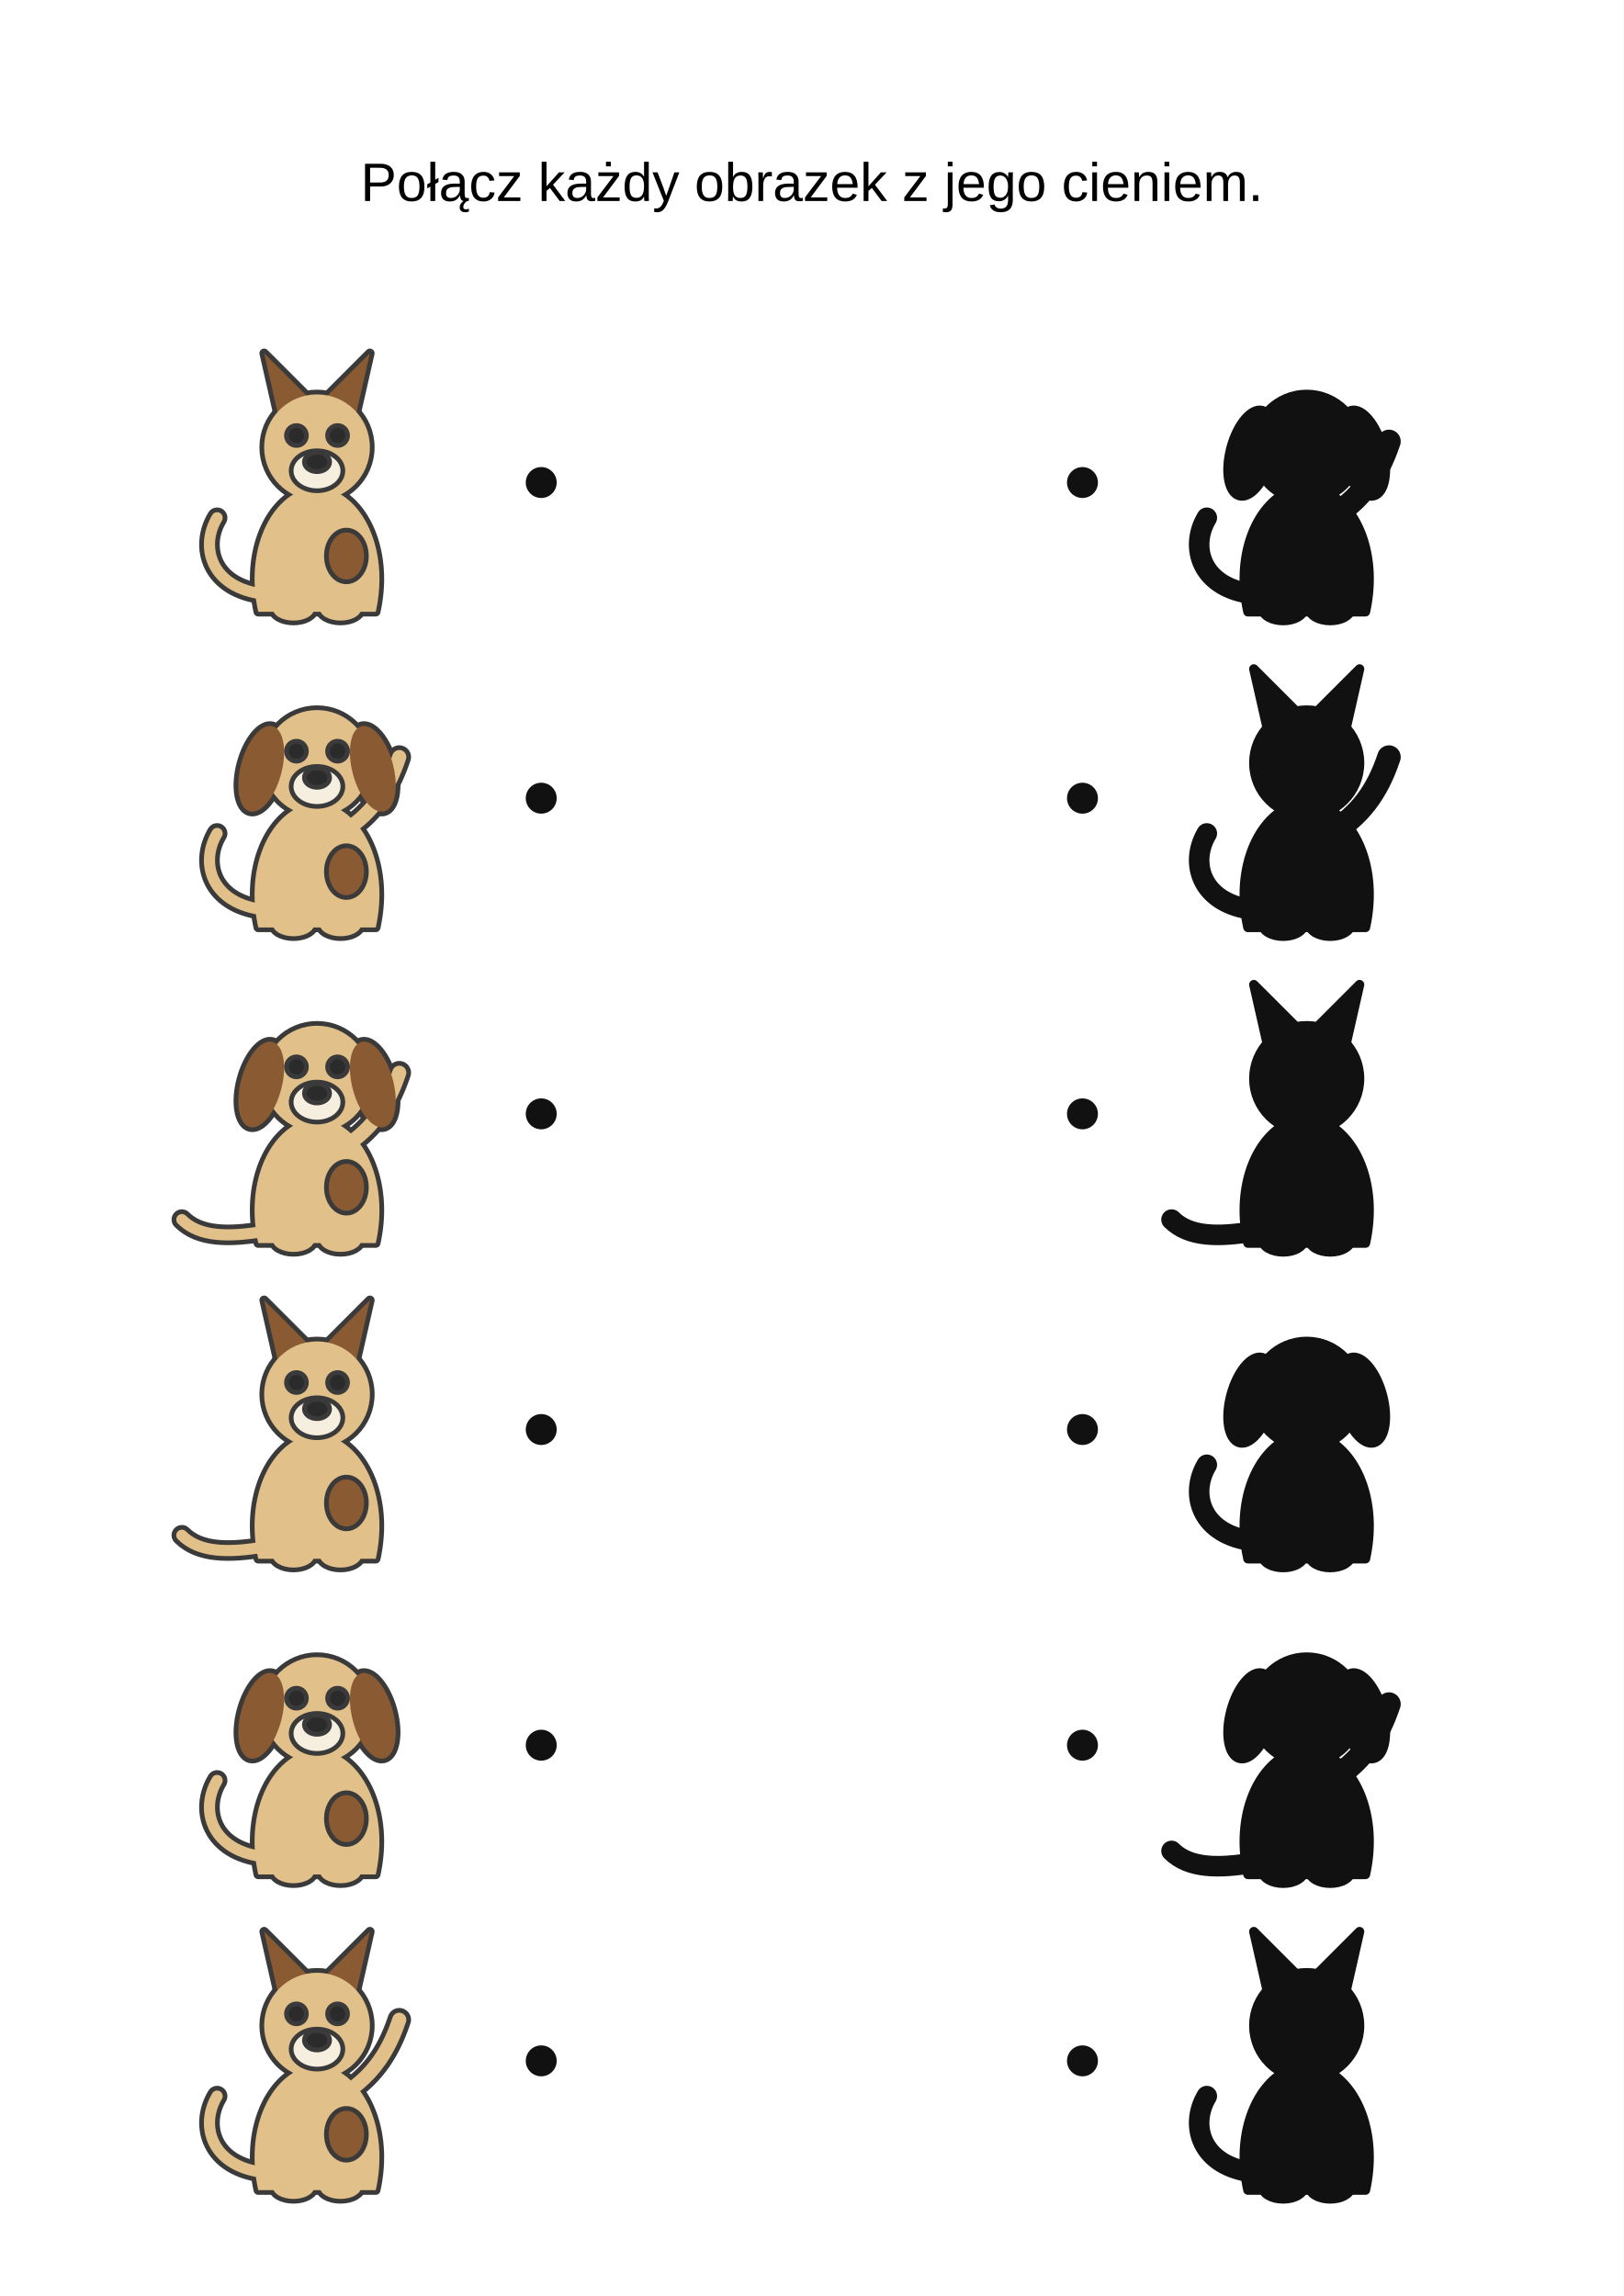
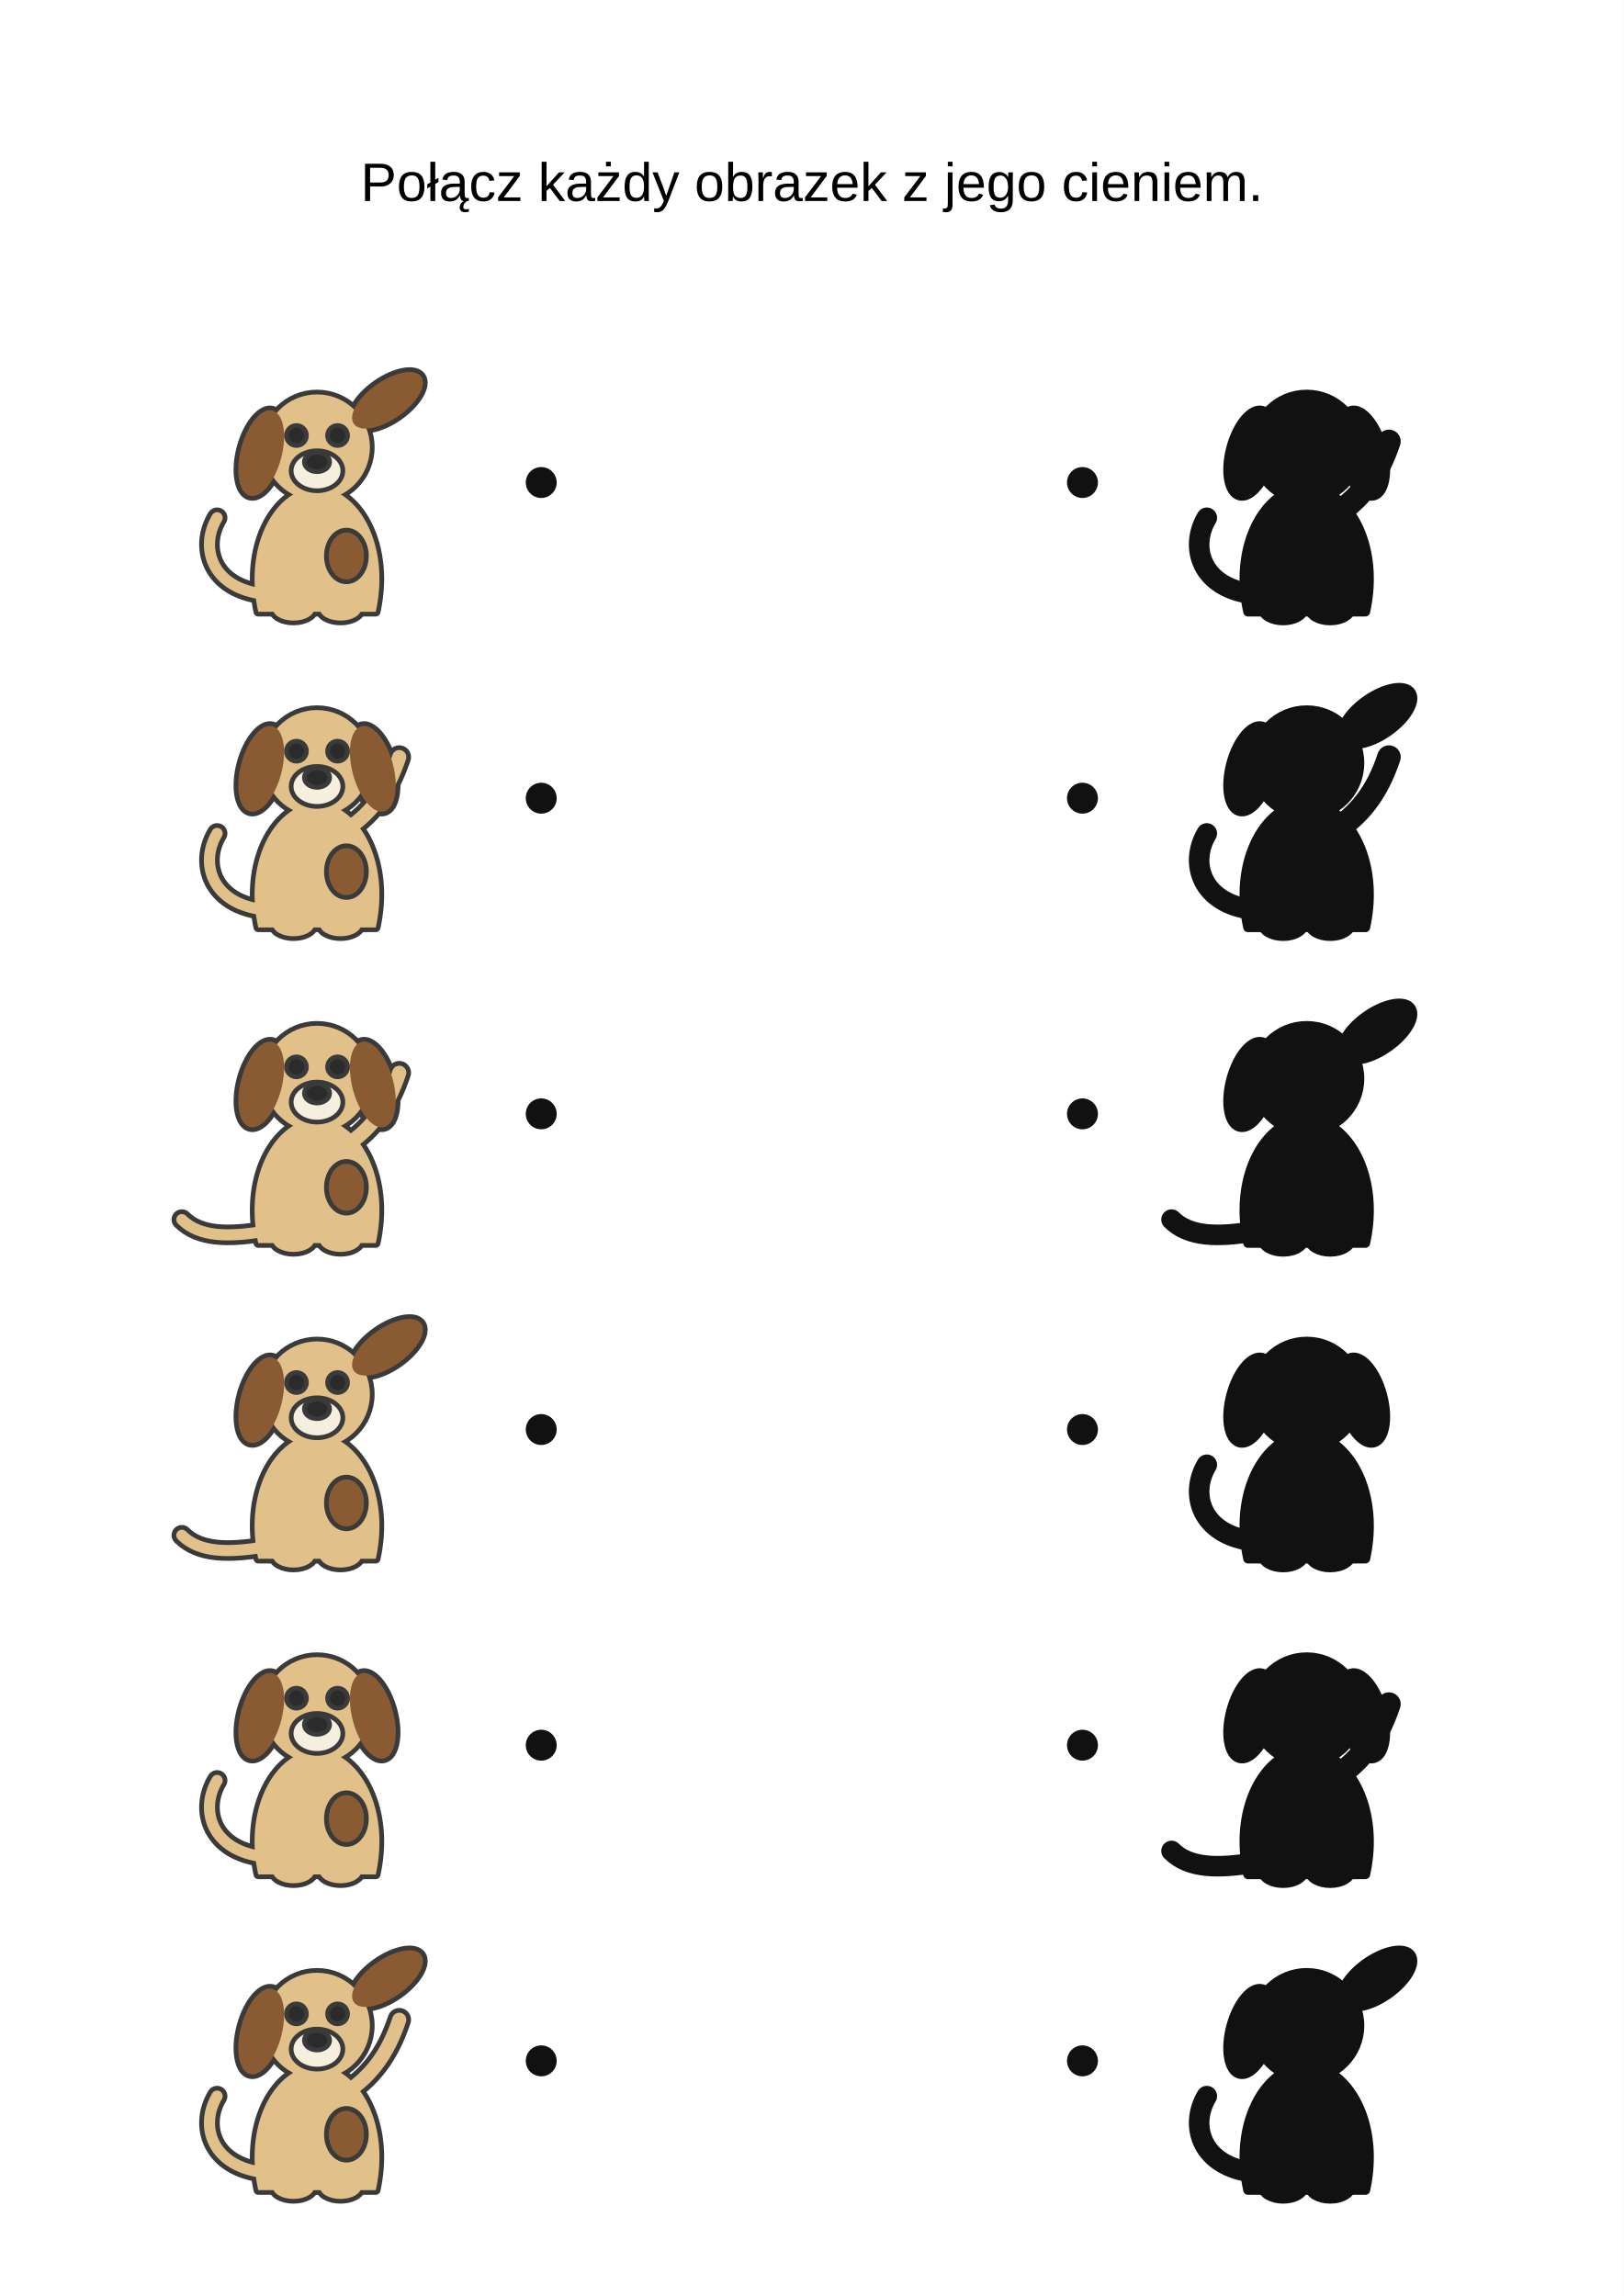
<svg xmlns="http://www.w3.org/2000/svg" width="210mm" height="297mm" viewBox="0 0 210 297">
  <rect x="0" y="0" width="210" height="297" fill="#fff" />
  <text x="105" y="26" font-family="Arial, Helvetica, sans-serif" font-size="7" text-anchor="middle">Połącz każdy obrazek z jego cieniem.</text>
  <g transform="translate(22 43.41667) scale(0.38)">
    <path d="M32 88 C14 86 10 72 16 62" fill="none" stroke="#3a3a3a" stroke-width="7" stroke-linecap="round" stroke-linejoin="round" />
    <path d="M30 94 C26 76 32 60 42 54 H58 C68 60 74 76 70 94 Z" fill="#3a3a3a" stroke="#3a3a3a" stroke-width="3.2" stroke-linejoin="round" />
    <ellipse cx="42" cy="93" rx="7" ry="4" transform="rotate(0 42 93)" fill="#3a3a3a" stroke="#3a3a3a" stroke-width="3.2" stroke-linejoin="round" />
    <ellipse cx="58" cy="93" rx="7" ry="4" transform="rotate(0 58 93)" fill="#3a3a3a" stroke="#3a3a3a" stroke-width="3.2" stroke-linejoin="round" />
-     <path d="M37 28 L32 6 L48 22 Z M63 28 L68 6 L52 22 Z" fill="#3a3a3a" stroke="#3a3a3a" stroke-width="3.2" stroke-linejoin="round" />
-     <circle cx="50" cy="38" r="18" fill="#3a3a3a" stroke="#3a3a3a" stroke-width="3.2" stroke-linejoin="round" />
-     <path d="M32 88 C14 86 10 72 16 62" fill="none" stroke="#e2c08a" stroke-width="3.8" stroke-linecap="round" stroke-linejoin="round" />
-     <path d="M30 94 C26 76 32 60 42 54 H58 C68 60 74 76 70 94 Z" fill="#e2c08a" />
-     <ellipse cx="42" cy="93" rx="7" ry="4" transform="rotate(0 42 93)" fill="#e2c08a" />
-     <ellipse cx="58" cy="93" rx="7" ry="4" transform="rotate(0 58 93)" fill="#e2c08a" />
-     <path d="M37 28 L32 6 L48 22 Z M63 28 L68 6 L52 22 Z" fill="#8a5a32" />
-     <circle cx="50" cy="38" r="18" fill="#e2c08a" />
+     <circle cx="50" cy="38" r="18" fill="#3a3a3a" stroke="#3a3a3a" stroke-width="3.2" stroke-linejoin="round" />
+     <ellipse cx="31" cy="40" rx="7" ry="15" transform="rotate(15 31 40)" fill="#3a3a3a" stroke="#3a3a3a" stroke-width="3.2" stroke-linejoin="round" />
+     <ellipse cx="74" cy="22" rx="6.5" ry="14" transform="rotate(55 74 22)" fill="#3a3a3a" stroke="#3a3a3a" stroke-width="3.2" stroke-linejoin="round" />
+     <path d="M32 88 C14 86 10 72 16 62" fill="none" stroke="#e2c08a" stroke-width="3.8" stroke-linecap="round" stroke-linejoin="round" />
+     <path d="M30 94 C26 76 32 60 42 54 H58 C68 60 74 76 70 94 Z" fill="#e2c08a" />
+     <ellipse cx="42" cy="93" rx="7" ry="4" transform="rotate(0 42 93)" fill="#e2c08a" />
+     <ellipse cx="58" cy="93" rx="7" ry="4" transform="rotate(0 58 93)" fill="#e2c08a" />
+     <circle cx="50" cy="38" r="18" fill="#e2c08a" />
+     <ellipse cx="31" cy="40" rx="7" ry="15" transform="rotate(15 31 40)" fill="#8a5a32" />
+     <ellipse cx="74" cy="22" rx="6.5" ry="14" transform="rotate(55 74 22)" fill="#8a5a32" />
    <ellipse cx="60" cy="75" rx="6" ry="8" transform="rotate(0 60 75)" fill="#3a3a3a" stroke="#3a3a3a" stroke-width="3.2" stroke-linejoin="round" />
    <ellipse cx="60" cy="75" rx="6" ry="8" transform="rotate(0 60 75)" fill="#8a5a32" />
    <ellipse cx="50" cy="46" rx="8" ry="6" transform="rotate(0 50 46)" fill="#3a3a3a" stroke="#3a3a3a" stroke-width="3.2" stroke-linejoin="round" />
    <ellipse cx="50" cy="46" rx="8" ry="6" transform="rotate(0 50 46)" fill="#f6efe0" />
    <ellipse cx="50" cy="43" rx="3.5" ry="2.5" transform="rotate(0 50 43)" fill="#3a3a3a" stroke="#3a3a3a" stroke-width="3.2" stroke-linejoin="round" />
    <ellipse cx="50" cy="43" rx="3.5" ry="2.5" transform="rotate(0 50 43)" fill="#2b2b2b" />
    <circle cx="43" cy="34" r="2.6" fill="#3a3a3a" stroke="#3a3a3a" stroke-width="3.2" stroke-linejoin="round" />
    <circle cx="43" cy="34" r="2.6" fill="#2b2b2b" />
    <circle cx="57" cy="34" r="2.6" fill="#3a3a3a" stroke="#3a3a3a" stroke-width="3.2" stroke-linejoin="round" />
    <circle cx="57" cy="34" r="2.6" fill="#2b2b2b" />
  </g>
  <circle cx="70" cy="62.417" r="2" fill="#111" />
  <g transform="translate(150 43.41667) scale(0.38)">
    <path d="M32 88 C14 86 10 72 16 62" fill="none" stroke="#111111" stroke-width="7" stroke-linecap="round" stroke-linejoin="round" />
    <path d="M58 62 C68 56 74 48 78 36" fill="none" stroke="#111111" stroke-width="8" stroke-linecap="round" stroke-linejoin="round" />
    <path d="M30 94 C26 76 32 60 42 54 H58 C68 60 74 76 70 94 Z" fill="#111111" stroke="#111111" stroke-width="3.2" stroke-linejoin="round" />
    <ellipse cx="42" cy="93" rx="7" ry="4" transform="rotate(0 42 93)" fill="#111111" stroke="#111111" stroke-width="3.2" stroke-linejoin="round" />
    <ellipse cx="58" cy="93" rx="7" ry="4" transform="rotate(0 58 93)" fill="#111111" stroke="#111111" stroke-width="3.2" stroke-linejoin="round" />
    <circle cx="50" cy="38" r="18" fill="#111111" stroke="#111111" stroke-width="3.2" stroke-linejoin="round" />
    <ellipse cx="31" cy="40" rx="7" ry="15" transform="rotate(15 31 40)" fill="#111111" stroke="#111111" stroke-width="3.2" stroke-linejoin="round" />
    <ellipse cx="69" cy="40" rx="7" ry="15" transform="rotate(-15 69 40)" fill="#111111" stroke="#111111" stroke-width="3.2" stroke-linejoin="round" />
  </g>
  <circle cx="140" cy="62.417" r="2" fill="#111" />
  <g transform="translate(22 84.25) scale(0.38)">
    <path d="M32 88 C14 86 10 72 16 62" fill="none" stroke="#3a3a3a" stroke-width="7" stroke-linecap="round" stroke-linejoin="round" />
    <path d="M58 62 C68 56 74 48 78 36" fill="none" stroke="#3a3a3a" stroke-width="8" stroke-linecap="round" stroke-linejoin="round" />
    <path d="M30 94 C26 76 32 60 42 54 H58 C68 60 74 76 70 94 Z" fill="#3a3a3a" stroke="#3a3a3a" stroke-width="3.2" stroke-linejoin="round" />
    <ellipse cx="42" cy="93" rx="7" ry="4" transform="rotate(0 42 93)" fill="#3a3a3a" stroke="#3a3a3a" stroke-width="3.2" stroke-linejoin="round" />
    <ellipse cx="58" cy="93" rx="7" ry="4" transform="rotate(0 58 93)" fill="#3a3a3a" stroke="#3a3a3a" stroke-width="3.2" stroke-linejoin="round" />
    <circle cx="50" cy="38" r="18" fill="#3a3a3a" stroke="#3a3a3a" stroke-width="3.2" stroke-linejoin="round" />
    <ellipse cx="31" cy="40" rx="7" ry="15" transform="rotate(15 31 40)" fill="#3a3a3a" stroke="#3a3a3a" stroke-width="3.2" stroke-linejoin="round" />
    <ellipse cx="69" cy="40" rx="7" ry="15" transform="rotate(-15 69 40)" fill="#3a3a3a" stroke="#3a3a3a" stroke-width="3.2" stroke-linejoin="round" />
    <path d="M32 88 C14 86 10 72 16 62" fill="none" stroke="#e2c08a" stroke-width="3.8" stroke-linecap="round" stroke-linejoin="round" />
    <path d="M58 62 C68 56 74 48 78 36" fill="none" stroke="#e2c08a" stroke-width="4.8" stroke-linecap="round" stroke-linejoin="round" />
    <path d="M30 94 C26 76 32 60 42 54 H58 C68 60 74 76 70 94 Z" fill="#e2c08a" />
    <ellipse cx="42" cy="93" rx="7" ry="4" transform="rotate(0 42 93)" fill="#e2c08a" />
    <ellipse cx="58" cy="93" rx="7" ry="4" transform="rotate(0 58 93)" fill="#e2c08a" />
    <circle cx="50" cy="38" r="18" fill="#e2c08a" />
    <ellipse cx="31" cy="40" rx="7" ry="15" transform="rotate(15 31 40)" fill="#8a5a32" />
    <ellipse cx="69" cy="40" rx="7" ry="15" transform="rotate(-15 69 40)" fill="#8a5a32" />
    <ellipse cx="60" cy="75" rx="6" ry="8" transform="rotate(0 60 75)" fill="#3a3a3a" stroke="#3a3a3a" stroke-width="3.2" stroke-linejoin="round" />
    <ellipse cx="60" cy="75" rx="6" ry="8" transform="rotate(0 60 75)" fill="#8a5a32" />
    <ellipse cx="50" cy="46" rx="8" ry="6" transform="rotate(0 50 46)" fill="#3a3a3a" stroke="#3a3a3a" stroke-width="3.2" stroke-linejoin="round" />
    <ellipse cx="50" cy="46" rx="8" ry="6" transform="rotate(0 50 46)" fill="#f6efe0" />
    <ellipse cx="50" cy="43" rx="3.5" ry="2.5" transform="rotate(0 50 43)" fill="#3a3a3a" stroke="#3a3a3a" stroke-width="3.2" stroke-linejoin="round" />
    <ellipse cx="50" cy="43" rx="3.5" ry="2.5" transform="rotate(0 50 43)" fill="#2b2b2b" />
    <circle cx="43" cy="34" r="2.6" fill="#3a3a3a" stroke="#3a3a3a" stroke-width="3.2" stroke-linejoin="round" />
    <circle cx="43" cy="34" r="2.6" fill="#2b2b2b" />
    <circle cx="57" cy="34" r="2.6" fill="#3a3a3a" stroke="#3a3a3a" stroke-width="3.2" stroke-linejoin="round" />
    <circle cx="57" cy="34" r="2.6" fill="#2b2b2b" />
  </g>
  <circle cx="70" cy="103.25" r="2" fill="#111" />
  <g transform="translate(150 84.25) scale(0.38)">
    <path d="M32 88 C14 86 10 72 16 62" fill="none" stroke="#111111" stroke-width="7" stroke-linecap="round" stroke-linejoin="round" />
    <path d="M58 62 C68 56 74 48 78 36" fill="none" stroke="#111111" stroke-width="8" stroke-linecap="round" stroke-linejoin="round" />
    <path d="M30 94 C26 76 32 60 42 54 H58 C68 60 74 76 70 94 Z" fill="#111111" stroke="#111111" stroke-width="3.2" stroke-linejoin="round" />
    <ellipse cx="42" cy="93" rx="7" ry="4" transform="rotate(0 42 93)" fill="#111111" stroke="#111111" stroke-width="3.2" stroke-linejoin="round" />
    <ellipse cx="58" cy="93" rx="7" ry="4" transform="rotate(0 58 93)" fill="#111111" stroke="#111111" stroke-width="3.2" stroke-linejoin="round" />
-     <path d="M37 28 L32 6 L48 22 Z M63 28 L68 6 L52 22 Z" fill="#111111" stroke="#111111" stroke-width="3.2" stroke-linejoin="round" />
-     <circle cx="50" cy="38" r="18" fill="#111111" stroke="#111111" stroke-width="3.2" stroke-linejoin="round" />
+     <circle cx="50" cy="38" r="18" fill="#111111" stroke="#111111" stroke-width="3.2" stroke-linejoin="round" />
+     <ellipse cx="31" cy="40" rx="7" ry="15" transform="rotate(15 31 40)" fill="#111111" stroke="#111111" stroke-width="3.2" stroke-linejoin="round" />
+     <ellipse cx="74" cy="22" rx="6.5" ry="14" transform="rotate(55 74 22)" fill="#111111" stroke="#111111" stroke-width="3.2" stroke-linejoin="round" />
  </g>
  <circle cx="140" cy="103.25" r="2" fill="#111" />
  <g transform="translate(22 125.0833) scale(0.38)">
    <path d="M32 90 C20 92 10 92 4 86" fill="none" stroke="#3a3a3a" stroke-width="7" stroke-linecap="round" stroke-linejoin="round" />
    <path d="M58 62 C68 56 74 48 78 36" fill="none" stroke="#3a3a3a" stroke-width="8" stroke-linecap="round" stroke-linejoin="round" />
    <path d="M30 94 C26 76 32 60 42 54 H58 C68 60 74 76 70 94 Z" fill="#3a3a3a" stroke="#3a3a3a" stroke-width="3.2" stroke-linejoin="round" />
    <ellipse cx="42" cy="93" rx="7" ry="4" transform="rotate(0 42 93)" fill="#3a3a3a" stroke="#3a3a3a" stroke-width="3.2" stroke-linejoin="round" />
    <ellipse cx="58" cy="93" rx="7" ry="4" transform="rotate(0 58 93)" fill="#3a3a3a" stroke="#3a3a3a" stroke-width="3.2" stroke-linejoin="round" />
    <circle cx="50" cy="38" r="18" fill="#3a3a3a" stroke="#3a3a3a" stroke-width="3.2" stroke-linejoin="round" />
    <ellipse cx="31" cy="40" rx="7" ry="15" transform="rotate(15 31 40)" fill="#3a3a3a" stroke="#3a3a3a" stroke-width="3.2" stroke-linejoin="round" />
    <ellipse cx="69" cy="40" rx="7" ry="15" transform="rotate(-15 69 40)" fill="#3a3a3a" stroke="#3a3a3a" stroke-width="3.2" stroke-linejoin="round" />
    <path d="M32 90 C20 92 10 92 4 86" fill="none" stroke="#e2c08a" stroke-width="3.8" stroke-linecap="round" stroke-linejoin="round" />
    <path d="M58 62 C68 56 74 48 78 36" fill="none" stroke="#e2c08a" stroke-width="4.8" stroke-linecap="round" stroke-linejoin="round" />
    <path d="M30 94 C26 76 32 60 42 54 H58 C68 60 74 76 70 94 Z" fill="#e2c08a" />
    <ellipse cx="42" cy="93" rx="7" ry="4" transform="rotate(0 42 93)" fill="#e2c08a" />
    <ellipse cx="58" cy="93" rx="7" ry="4" transform="rotate(0 58 93)" fill="#e2c08a" />
    <circle cx="50" cy="38" r="18" fill="#e2c08a" />
    <ellipse cx="31" cy="40" rx="7" ry="15" transform="rotate(15 31 40)" fill="#8a5a32" />
    <ellipse cx="69" cy="40" rx="7" ry="15" transform="rotate(-15 69 40)" fill="#8a5a32" />
    <ellipse cx="60" cy="75" rx="6" ry="8" transform="rotate(0 60 75)" fill="#3a3a3a" stroke="#3a3a3a" stroke-width="3.2" stroke-linejoin="round" />
    <ellipse cx="60" cy="75" rx="6" ry="8" transform="rotate(0 60 75)" fill="#8a5a32" />
    <ellipse cx="50" cy="46" rx="8" ry="6" transform="rotate(0 50 46)" fill="#3a3a3a" stroke="#3a3a3a" stroke-width="3.2" stroke-linejoin="round" />
    <ellipse cx="50" cy="46" rx="8" ry="6" transform="rotate(0 50 46)" fill="#f6efe0" />
    <ellipse cx="50" cy="43" rx="3.5" ry="2.5" transform="rotate(0 50 43)" fill="#3a3a3a" stroke="#3a3a3a" stroke-width="3.2" stroke-linejoin="round" />
    <ellipse cx="50" cy="43" rx="3.5" ry="2.5" transform="rotate(0 50 43)" fill="#2b2b2b" />
    <circle cx="43" cy="34" r="2.6" fill="#3a3a3a" stroke="#3a3a3a" stroke-width="3.2" stroke-linejoin="round" />
    <circle cx="43" cy="34" r="2.6" fill="#2b2b2b" />
    <circle cx="57" cy="34" r="2.6" fill="#3a3a3a" stroke="#3a3a3a" stroke-width="3.2" stroke-linejoin="round" />
    <circle cx="57" cy="34" r="2.6" fill="#2b2b2b" />
  </g>
  <circle cx="70" cy="144.083" r="2" fill="#111" />
  <g transform="translate(150 125.0833) scale(0.38)">
    <path d="M32 90 C20 92 10 92 4 86" fill="none" stroke="#111111" stroke-width="7" stroke-linecap="round" stroke-linejoin="round" />
    <path d="M30 94 C26 76 32 60 42 54 H58 C68 60 74 76 70 94 Z" fill="#111111" stroke="#111111" stroke-width="3.2" stroke-linejoin="round" />
    <ellipse cx="42" cy="93" rx="7" ry="4" transform="rotate(0 42 93)" fill="#111111" stroke="#111111" stroke-width="3.2" stroke-linejoin="round" />
    <ellipse cx="58" cy="93" rx="7" ry="4" transform="rotate(0 58 93)" fill="#111111" stroke="#111111" stroke-width="3.2" stroke-linejoin="round" />
-     <path d="M37 28 L32 6 L48 22 Z M63 28 L68 6 L52 22 Z" fill="#111111" stroke="#111111" stroke-width="3.2" stroke-linejoin="round" />
-     <circle cx="50" cy="38" r="18" fill="#111111" stroke="#111111" stroke-width="3.2" stroke-linejoin="round" />
+     <circle cx="50" cy="38" r="18" fill="#111111" stroke="#111111" stroke-width="3.2" stroke-linejoin="round" />
+     <ellipse cx="31" cy="40" rx="7" ry="15" transform="rotate(15 31 40)" fill="#111111" stroke="#111111" stroke-width="3.2" stroke-linejoin="round" />
+     <ellipse cx="74" cy="22" rx="6.5" ry="14" transform="rotate(55 74 22)" fill="#111111" stroke="#111111" stroke-width="3.2" stroke-linejoin="round" />
  </g>
  <circle cx="140" cy="144.083" r="2" fill="#111" />
  <g transform="translate(22 165.9167) scale(0.38)">
    <path d="M32 90 C20 92 10 92 4 86" fill="none" stroke="#3a3a3a" stroke-width="7" stroke-linecap="round" stroke-linejoin="round" />
    <path d="M30 94 C26 76 32 60 42 54 H58 C68 60 74 76 70 94 Z" fill="#3a3a3a" stroke="#3a3a3a" stroke-width="3.2" stroke-linejoin="round" />
    <ellipse cx="42" cy="93" rx="7" ry="4" transform="rotate(0 42 93)" fill="#3a3a3a" stroke="#3a3a3a" stroke-width="3.2" stroke-linejoin="round" />
    <ellipse cx="58" cy="93" rx="7" ry="4" transform="rotate(0 58 93)" fill="#3a3a3a" stroke="#3a3a3a" stroke-width="3.2" stroke-linejoin="round" />
-     <path d="M37 28 L32 6 L48 22 Z M63 28 L68 6 L52 22 Z" fill="#3a3a3a" stroke="#3a3a3a" stroke-width="3.2" stroke-linejoin="round" />
-     <circle cx="50" cy="38" r="18" fill="#3a3a3a" stroke="#3a3a3a" stroke-width="3.2" stroke-linejoin="round" />
+     <circle cx="50" cy="38" r="18" fill="#3a3a3a" stroke="#3a3a3a" stroke-width="3.2" stroke-linejoin="round" />
+     <ellipse cx="31" cy="40" rx="7" ry="15" transform="rotate(15 31 40)" fill="#3a3a3a" stroke="#3a3a3a" stroke-width="3.2" stroke-linejoin="round" />
+     <ellipse cx="74" cy="22" rx="6.5" ry="14" transform="rotate(55 74 22)" fill="#3a3a3a" stroke="#3a3a3a" stroke-width="3.2" stroke-linejoin="round" />
    <path d="M32 90 C20 92 10 92 4 86" fill="none" stroke="#e2c08a" stroke-width="3.8" stroke-linecap="round" stroke-linejoin="round" />
    <path d="M30 94 C26 76 32 60 42 54 H58 C68 60 74 76 70 94 Z" fill="#e2c08a" />
    <ellipse cx="42" cy="93" rx="7" ry="4" transform="rotate(0 42 93)" fill="#e2c08a" />
    <ellipse cx="58" cy="93" rx="7" ry="4" transform="rotate(0 58 93)" fill="#e2c08a" />
-     <path d="M37 28 L32 6 L48 22 Z M63 28 L68 6 L52 22 Z" fill="#8a5a32" />
-     <circle cx="50" cy="38" r="18" fill="#e2c08a" />
+     <circle cx="50" cy="38" r="18" fill="#e2c08a" />
+     <ellipse cx="31" cy="40" rx="7" ry="15" transform="rotate(15 31 40)" fill="#8a5a32" />
+     <ellipse cx="74" cy="22" rx="6.5" ry="14" transform="rotate(55 74 22)" fill="#8a5a32" />
    <ellipse cx="60" cy="75" rx="6" ry="8" transform="rotate(0 60 75)" fill="#3a3a3a" stroke="#3a3a3a" stroke-width="3.2" stroke-linejoin="round" />
    <ellipse cx="60" cy="75" rx="6" ry="8" transform="rotate(0 60 75)" fill="#8a5a32" />
    <ellipse cx="50" cy="46" rx="8" ry="6" transform="rotate(0 50 46)" fill="#3a3a3a" stroke="#3a3a3a" stroke-width="3.2" stroke-linejoin="round" />
    <ellipse cx="50" cy="46" rx="8" ry="6" transform="rotate(0 50 46)" fill="#f6efe0" />
    <ellipse cx="50" cy="43" rx="3.5" ry="2.5" transform="rotate(0 50 43)" fill="#3a3a3a" stroke="#3a3a3a" stroke-width="3.2" stroke-linejoin="round" />
    <ellipse cx="50" cy="43" rx="3.5" ry="2.5" transform="rotate(0 50 43)" fill="#2b2b2b" />
    <circle cx="43" cy="34" r="2.6" fill="#3a3a3a" stroke="#3a3a3a" stroke-width="3.2" stroke-linejoin="round" />
    <circle cx="43" cy="34" r="2.6" fill="#2b2b2b" />
    <circle cx="57" cy="34" r="2.6" fill="#3a3a3a" stroke="#3a3a3a" stroke-width="3.2" stroke-linejoin="round" />
    <circle cx="57" cy="34" r="2.6" fill="#2b2b2b" />
  </g>
  <circle cx="70" cy="184.917" r="2" fill="#111" />
  <g transform="translate(150 165.9167) scale(0.38)">
    <path d="M32 88 C14 86 10 72 16 62" fill="none" stroke="#111111" stroke-width="7" stroke-linecap="round" stroke-linejoin="round" />
    <path d="M30 94 C26 76 32 60 42 54 H58 C68 60 74 76 70 94 Z" fill="#111111" stroke="#111111" stroke-width="3.2" stroke-linejoin="round" />
    <ellipse cx="42" cy="93" rx="7" ry="4" transform="rotate(0 42 93)" fill="#111111" stroke="#111111" stroke-width="3.2" stroke-linejoin="round" />
    <ellipse cx="58" cy="93" rx="7" ry="4" transform="rotate(0 58 93)" fill="#111111" stroke="#111111" stroke-width="3.2" stroke-linejoin="round" />
    <circle cx="50" cy="38" r="18" fill="#111111" stroke="#111111" stroke-width="3.2" stroke-linejoin="round" />
    <ellipse cx="31" cy="40" rx="7" ry="15" transform="rotate(15 31 40)" fill="#111111" stroke="#111111" stroke-width="3.2" stroke-linejoin="round" />
    <ellipse cx="69" cy="40" rx="7" ry="15" transform="rotate(-15 69 40)" fill="#111111" stroke="#111111" stroke-width="3.2" stroke-linejoin="round" />
  </g>
  <circle cx="140" cy="184.917" r="2" fill="#111" />
  <g transform="translate(22 206.75) scale(0.38)">
    <path d="M32 88 C14 86 10 72 16 62" fill="none" stroke="#3a3a3a" stroke-width="7" stroke-linecap="round" stroke-linejoin="round" />
    <path d="M30 94 C26 76 32 60 42 54 H58 C68 60 74 76 70 94 Z" fill="#3a3a3a" stroke="#3a3a3a" stroke-width="3.2" stroke-linejoin="round" />
    <ellipse cx="42" cy="93" rx="7" ry="4" transform="rotate(0 42 93)" fill="#3a3a3a" stroke="#3a3a3a" stroke-width="3.2" stroke-linejoin="round" />
    <ellipse cx="58" cy="93" rx="7" ry="4" transform="rotate(0 58 93)" fill="#3a3a3a" stroke="#3a3a3a" stroke-width="3.2" stroke-linejoin="round" />
    <circle cx="50" cy="38" r="18" fill="#3a3a3a" stroke="#3a3a3a" stroke-width="3.2" stroke-linejoin="round" />
    <ellipse cx="31" cy="40" rx="7" ry="15" transform="rotate(15 31 40)" fill="#3a3a3a" stroke="#3a3a3a" stroke-width="3.2" stroke-linejoin="round" />
    <ellipse cx="69" cy="40" rx="7" ry="15" transform="rotate(-15 69 40)" fill="#3a3a3a" stroke="#3a3a3a" stroke-width="3.2" stroke-linejoin="round" />
    <path d="M32 88 C14 86 10 72 16 62" fill="none" stroke="#e2c08a" stroke-width="3.8" stroke-linecap="round" stroke-linejoin="round" />
    <path d="M30 94 C26 76 32 60 42 54 H58 C68 60 74 76 70 94 Z" fill="#e2c08a" />
    <ellipse cx="42" cy="93" rx="7" ry="4" transform="rotate(0 42 93)" fill="#e2c08a" />
    <ellipse cx="58" cy="93" rx="7" ry="4" transform="rotate(0 58 93)" fill="#e2c08a" />
    <circle cx="50" cy="38" r="18" fill="#e2c08a" />
    <ellipse cx="31" cy="40" rx="7" ry="15" transform="rotate(15 31 40)" fill="#8a5a32" />
    <ellipse cx="69" cy="40" rx="7" ry="15" transform="rotate(-15 69 40)" fill="#8a5a32" />
    <ellipse cx="60" cy="75" rx="6" ry="8" transform="rotate(0 60 75)" fill="#3a3a3a" stroke="#3a3a3a" stroke-width="3.2" stroke-linejoin="round" />
    <ellipse cx="60" cy="75" rx="6" ry="8" transform="rotate(0 60 75)" fill="#8a5a32" />
    <ellipse cx="50" cy="46" rx="8" ry="6" transform="rotate(0 50 46)" fill="#3a3a3a" stroke="#3a3a3a" stroke-width="3.2" stroke-linejoin="round" />
    <ellipse cx="50" cy="46" rx="8" ry="6" transform="rotate(0 50 46)" fill="#f6efe0" />
    <ellipse cx="50" cy="43" rx="3.5" ry="2.5" transform="rotate(0 50 43)" fill="#3a3a3a" stroke="#3a3a3a" stroke-width="3.2" stroke-linejoin="round" />
    <ellipse cx="50" cy="43" rx="3.5" ry="2.5" transform="rotate(0 50 43)" fill="#2b2b2b" />
    <circle cx="43" cy="34" r="2.6" fill="#3a3a3a" stroke="#3a3a3a" stroke-width="3.2" stroke-linejoin="round" />
    <circle cx="43" cy="34" r="2.6" fill="#2b2b2b" />
    <circle cx="57" cy="34" r="2.6" fill="#3a3a3a" stroke="#3a3a3a" stroke-width="3.2" stroke-linejoin="round" />
    <circle cx="57" cy="34" r="2.6" fill="#2b2b2b" />
  </g>
  <circle cx="70" cy="225.75" r="2" fill="#111" />
  <g transform="translate(150 206.75) scale(0.38)">
    <path d="M32 90 C20 92 10 92 4 86" fill="none" stroke="#111111" stroke-width="7" stroke-linecap="round" stroke-linejoin="round" />
    <path d="M58 62 C68 56 74 48 78 36" fill="none" stroke="#111111" stroke-width="8" stroke-linecap="round" stroke-linejoin="round" />
    <path d="M30 94 C26 76 32 60 42 54 H58 C68 60 74 76 70 94 Z" fill="#111111" stroke="#111111" stroke-width="3.2" stroke-linejoin="round" />
    <ellipse cx="42" cy="93" rx="7" ry="4" transform="rotate(0 42 93)" fill="#111111" stroke="#111111" stroke-width="3.2" stroke-linejoin="round" />
    <ellipse cx="58" cy="93" rx="7" ry="4" transform="rotate(0 58 93)" fill="#111111" stroke="#111111" stroke-width="3.2" stroke-linejoin="round" />
    <circle cx="50" cy="38" r="18" fill="#111111" stroke="#111111" stroke-width="3.2" stroke-linejoin="round" />
    <ellipse cx="31" cy="40" rx="7" ry="15" transform="rotate(15 31 40)" fill="#111111" stroke="#111111" stroke-width="3.2" stroke-linejoin="round" />
    <ellipse cx="69" cy="40" rx="7" ry="15" transform="rotate(-15 69 40)" fill="#111111" stroke="#111111" stroke-width="3.2" stroke-linejoin="round" />
  </g>
  <circle cx="140" cy="225.75" r="2" fill="#111" />
  <g transform="translate(22 247.5833) scale(0.38)">
    <path d="M32 88 C14 86 10 72 16 62" fill="none" stroke="#3a3a3a" stroke-width="7" stroke-linecap="round" stroke-linejoin="round" />
    <path d="M58 62 C68 56 74 48 78 36" fill="none" stroke="#3a3a3a" stroke-width="8" stroke-linecap="round" stroke-linejoin="round" />
    <path d="M30 94 C26 76 32 60 42 54 H58 C68 60 74 76 70 94 Z" fill="#3a3a3a" stroke="#3a3a3a" stroke-width="3.2" stroke-linejoin="round" />
    <ellipse cx="42" cy="93" rx="7" ry="4" transform="rotate(0 42 93)" fill="#3a3a3a" stroke="#3a3a3a" stroke-width="3.2" stroke-linejoin="round" />
    <ellipse cx="58" cy="93" rx="7" ry="4" transform="rotate(0 58 93)" fill="#3a3a3a" stroke="#3a3a3a" stroke-width="3.2" stroke-linejoin="round" />
-     <path d="M37 28 L32 6 L48 22 Z M63 28 L68 6 L52 22 Z" fill="#3a3a3a" stroke="#3a3a3a" stroke-width="3.2" stroke-linejoin="round" />
-     <circle cx="50" cy="38" r="18" fill="#3a3a3a" stroke="#3a3a3a" stroke-width="3.2" stroke-linejoin="round" />
+     <circle cx="50" cy="38" r="18" fill="#3a3a3a" stroke="#3a3a3a" stroke-width="3.2" stroke-linejoin="round" />
+     <ellipse cx="31" cy="40" rx="7" ry="15" transform="rotate(15 31 40)" fill="#3a3a3a" stroke="#3a3a3a" stroke-width="3.2" stroke-linejoin="round" />
+     <ellipse cx="74" cy="22" rx="6.5" ry="14" transform="rotate(55 74 22)" fill="#3a3a3a" stroke="#3a3a3a" stroke-width="3.2" stroke-linejoin="round" />
    <path d="M32 88 C14 86 10 72 16 62" fill="none" stroke="#e2c08a" stroke-width="3.8" stroke-linecap="round" stroke-linejoin="round" />
    <path d="M58 62 C68 56 74 48 78 36" fill="none" stroke="#e2c08a" stroke-width="4.8" stroke-linecap="round" stroke-linejoin="round" />
    <path d="M30 94 C26 76 32 60 42 54 H58 C68 60 74 76 70 94 Z" fill="#e2c08a" />
    <ellipse cx="42" cy="93" rx="7" ry="4" transform="rotate(0 42 93)" fill="#e2c08a" />
    <ellipse cx="58" cy="93" rx="7" ry="4" transform="rotate(0 58 93)" fill="#e2c08a" />
-     <path d="M37 28 L32 6 L48 22 Z M63 28 L68 6 L52 22 Z" fill="#8a5a32" />
-     <circle cx="50" cy="38" r="18" fill="#e2c08a" />
+     <circle cx="50" cy="38" r="18" fill="#e2c08a" />
+     <ellipse cx="31" cy="40" rx="7" ry="15" transform="rotate(15 31 40)" fill="#8a5a32" />
+     <ellipse cx="74" cy="22" rx="6.5" ry="14" transform="rotate(55 74 22)" fill="#8a5a32" />
    <ellipse cx="60" cy="75" rx="6" ry="8" transform="rotate(0 60 75)" fill="#3a3a3a" stroke="#3a3a3a" stroke-width="3.2" stroke-linejoin="round" />
    <ellipse cx="60" cy="75" rx="6" ry="8" transform="rotate(0 60 75)" fill="#8a5a32" />
    <ellipse cx="50" cy="46" rx="8" ry="6" transform="rotate(0 50 46)" fill="#3a3a3a" stroke="#3a3a3a" stroke-width="3.2" stroke-linejoin="round" />
    <ellipse cx="50" cy="46" rx="8" ry="6" transform="rotate(0 50 46)" fill="#f6efe0" />
    <ellipse cx="50" cy="43" rx="3.5" ry="2.5" transform="rotate(0 50 43)" fill="#3a3a3a" stroke="#3a3a3a" stroke-width="3.2" stroke-linejoin="round" />
    <ellipse cx="50" cy="43" rx="3.5" ry="2.5" transform="rotate(0 50 43)" fill="#2b2b2b" />
    <circle cx="43" cy="34" r="2.6" fill="#3a3a3a" stroke="#3a3a3a" stroke-width="3.2" stroke-linejoin="round" />
    <circle cx="43" cy="34" r="2.6" fill="#2b2b2b" />
    <circle cx="57" cy="34" r="2.6" fill="#3a3a3a" stroke="#3a3a3a" stroke-width="3.2" stroke-linejoin="round" />
    <circle cx="57" cy="34" r="2.6" fill="#2b2b2b" />
  </g>
  <circle cx="70" cy="266.583" r="2" fill="#111" />
  <g transform="translate(150 247.5833) scale(0.38)">
    <path d="M32 88 C14 86 10 72 16 62" fill="none" stroke="#111111" stroke-width="7" stroke-linecap="round" stroke-linejoin="round" />
    <path d="M30 94 C26 76 32 60 42 54 H58 C68 60 74 76 70 94 Z" fill="#111111" stroke="#111111" stroke-width="3.2" stroke-linejoin="round" />
    <ellipse cx="42" cy="93" rx="7" ry="4" transform="rotate(0 42 93)" fill="#111111" stroke="#111111" stroke-width="3.2" stroke-linejoin="round" />
    <ellipse cx="58" cy="93" rx="7" ry="4" transform="rotate(0 58 93)" fill="#111111" stroke="#111111" stroke-width="3.2" stroke-linejoin="round" />
-     <path d="M37 28 L32 6 L48 22 Z M63 28 L68 6 L52 22 Z" fill="#111111" stroke="#111111" stroke-width="3.2" stroke-linejoin="round" />
-     <circle cx="50" cy="38" r="18" fill="#111111" stroke="#111111" stroke-width="3.2" stroke-linejoin="round" />
+     <circle cx="50" cy="38" r="18" fill="#111111" stroke="#111111" stroke-width="3.2" stroke-linejoin="round" />
+     <ellipse cx="31" cy="40" rx="7" ry="15" transform="rotate(15 31 40)" fill="#111111" stroke="#111111" stroke-width="3.2" stroke-linejoin="round" />
+     <ellipse cx="74" cy="22" rx="6.5" ry="14" transform="rotate(55 74 22)" fill="#111111" stroke="#111111" stroke-width="3.2" stroke-linejoin="round" />
  </g>
  <circle cx="140" cy="266.583" r="2" fill="#111" />
</svg>
